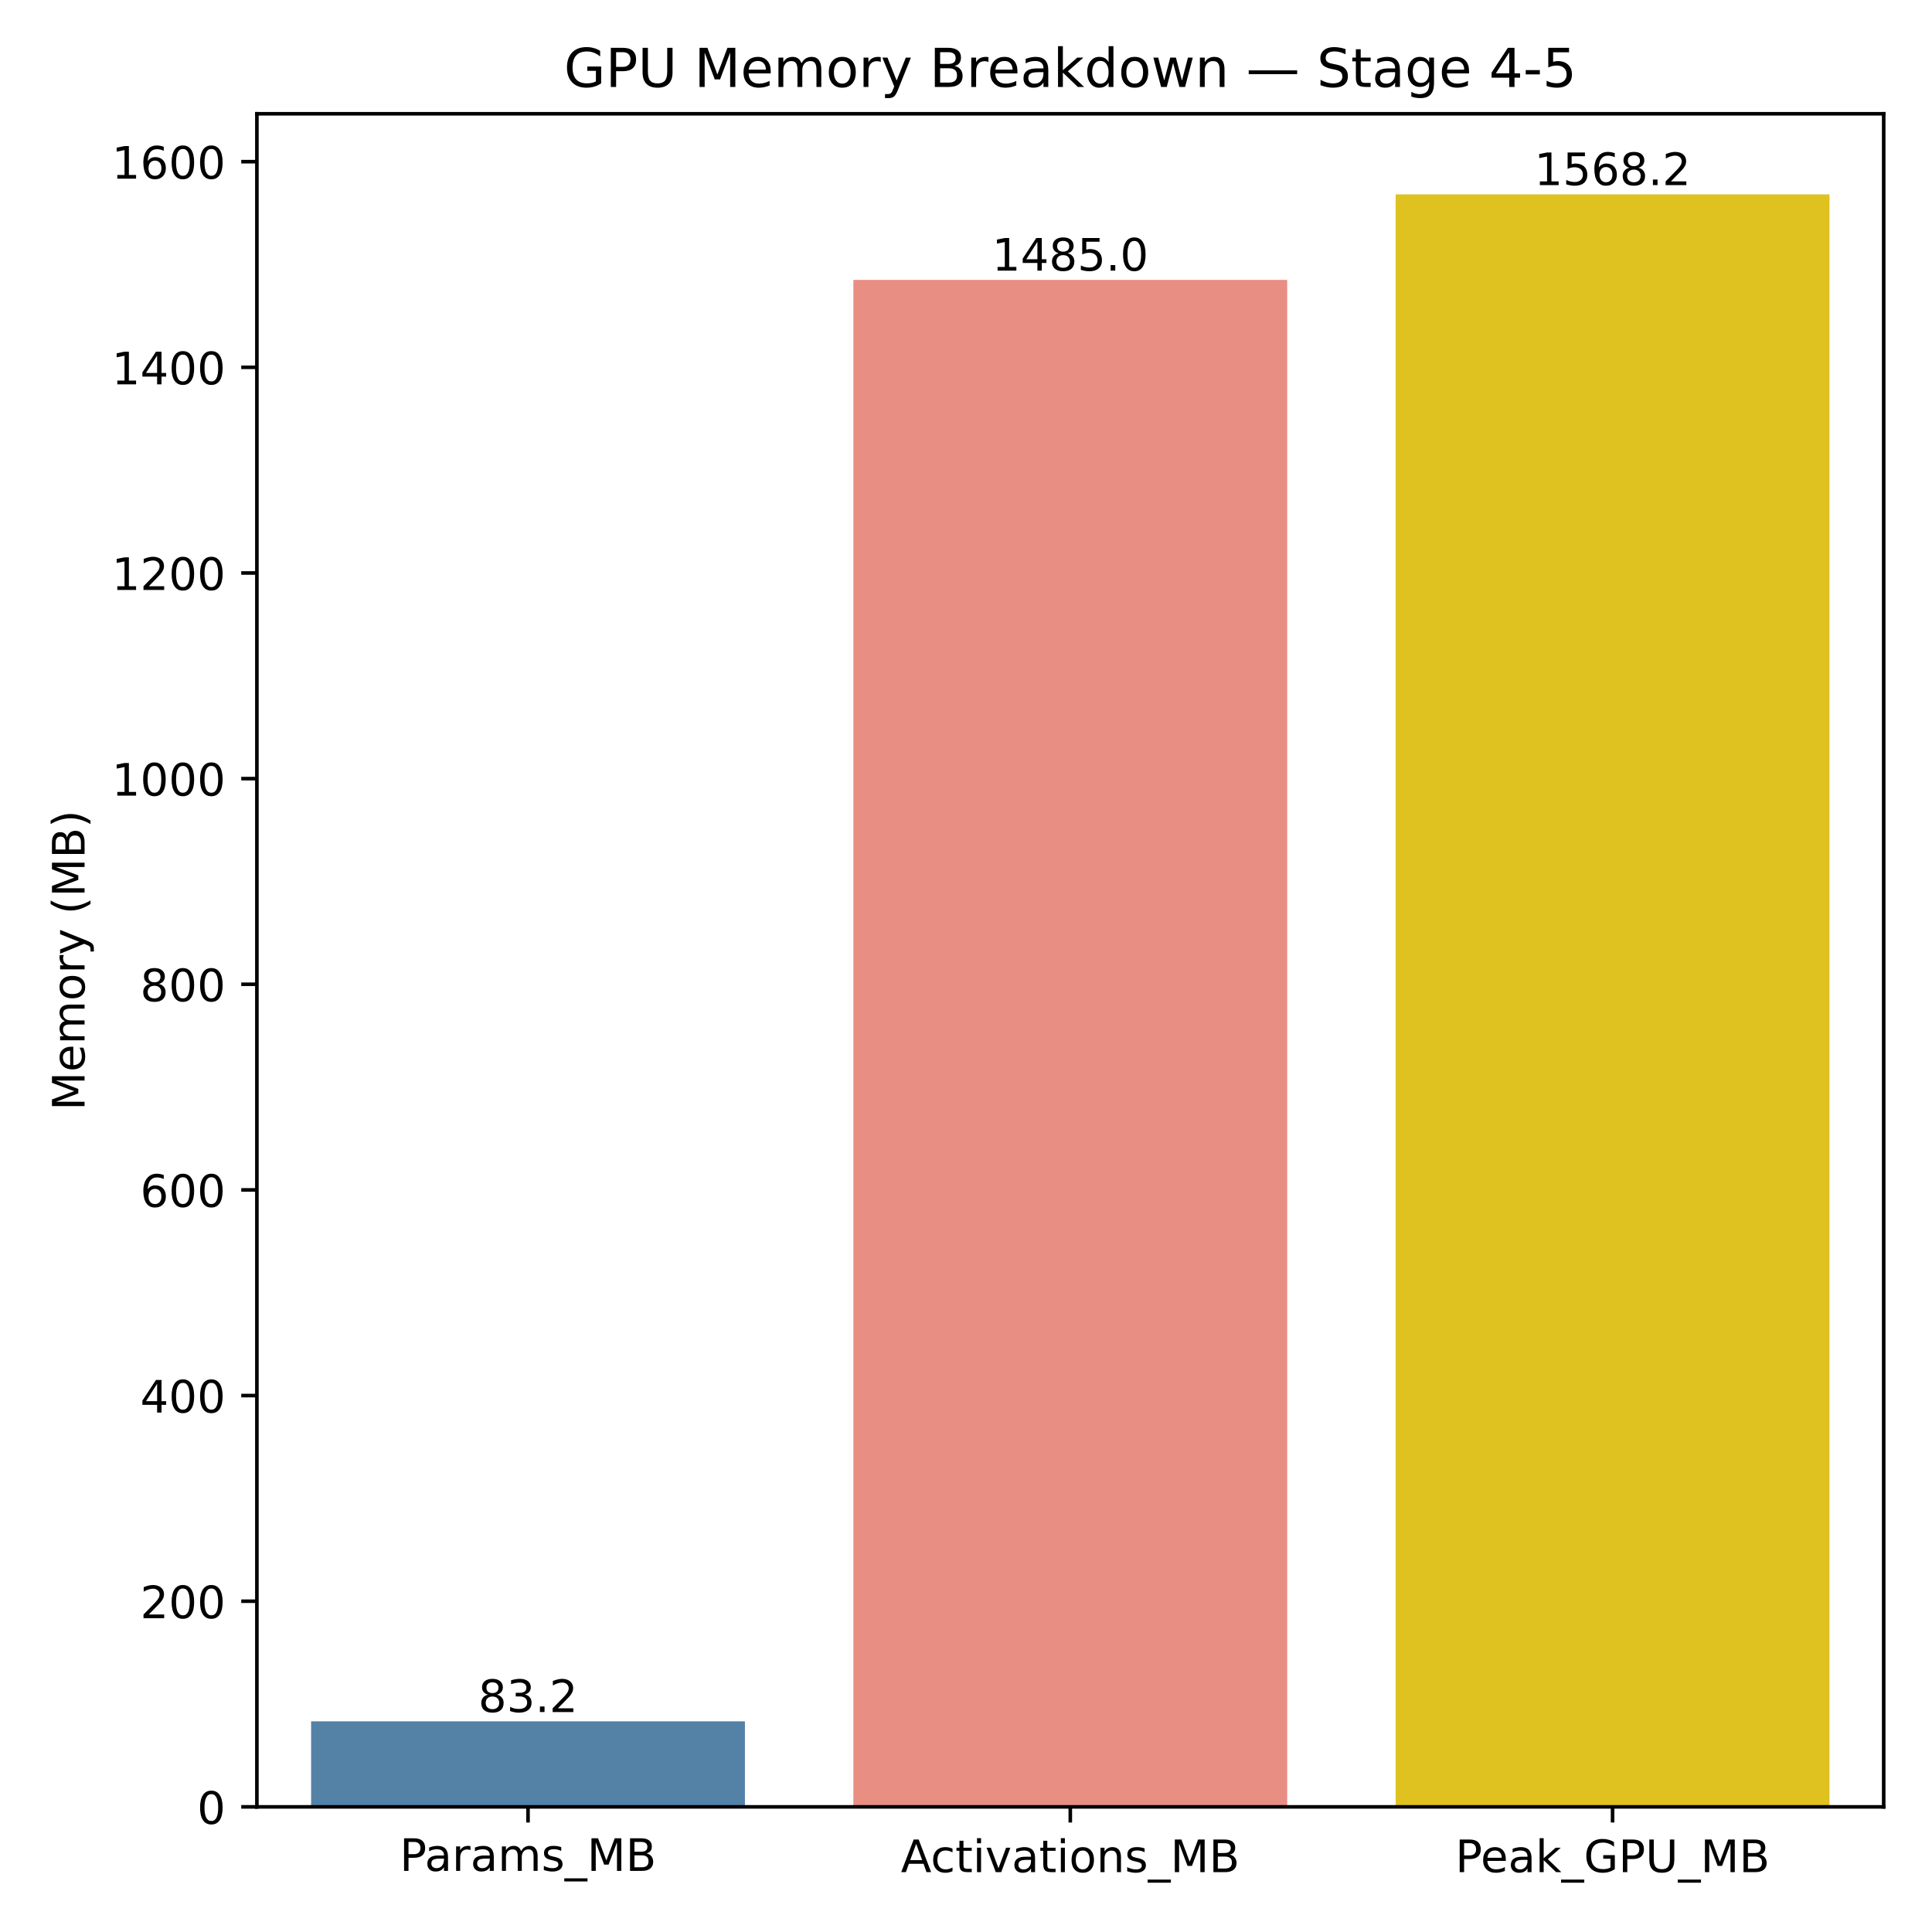
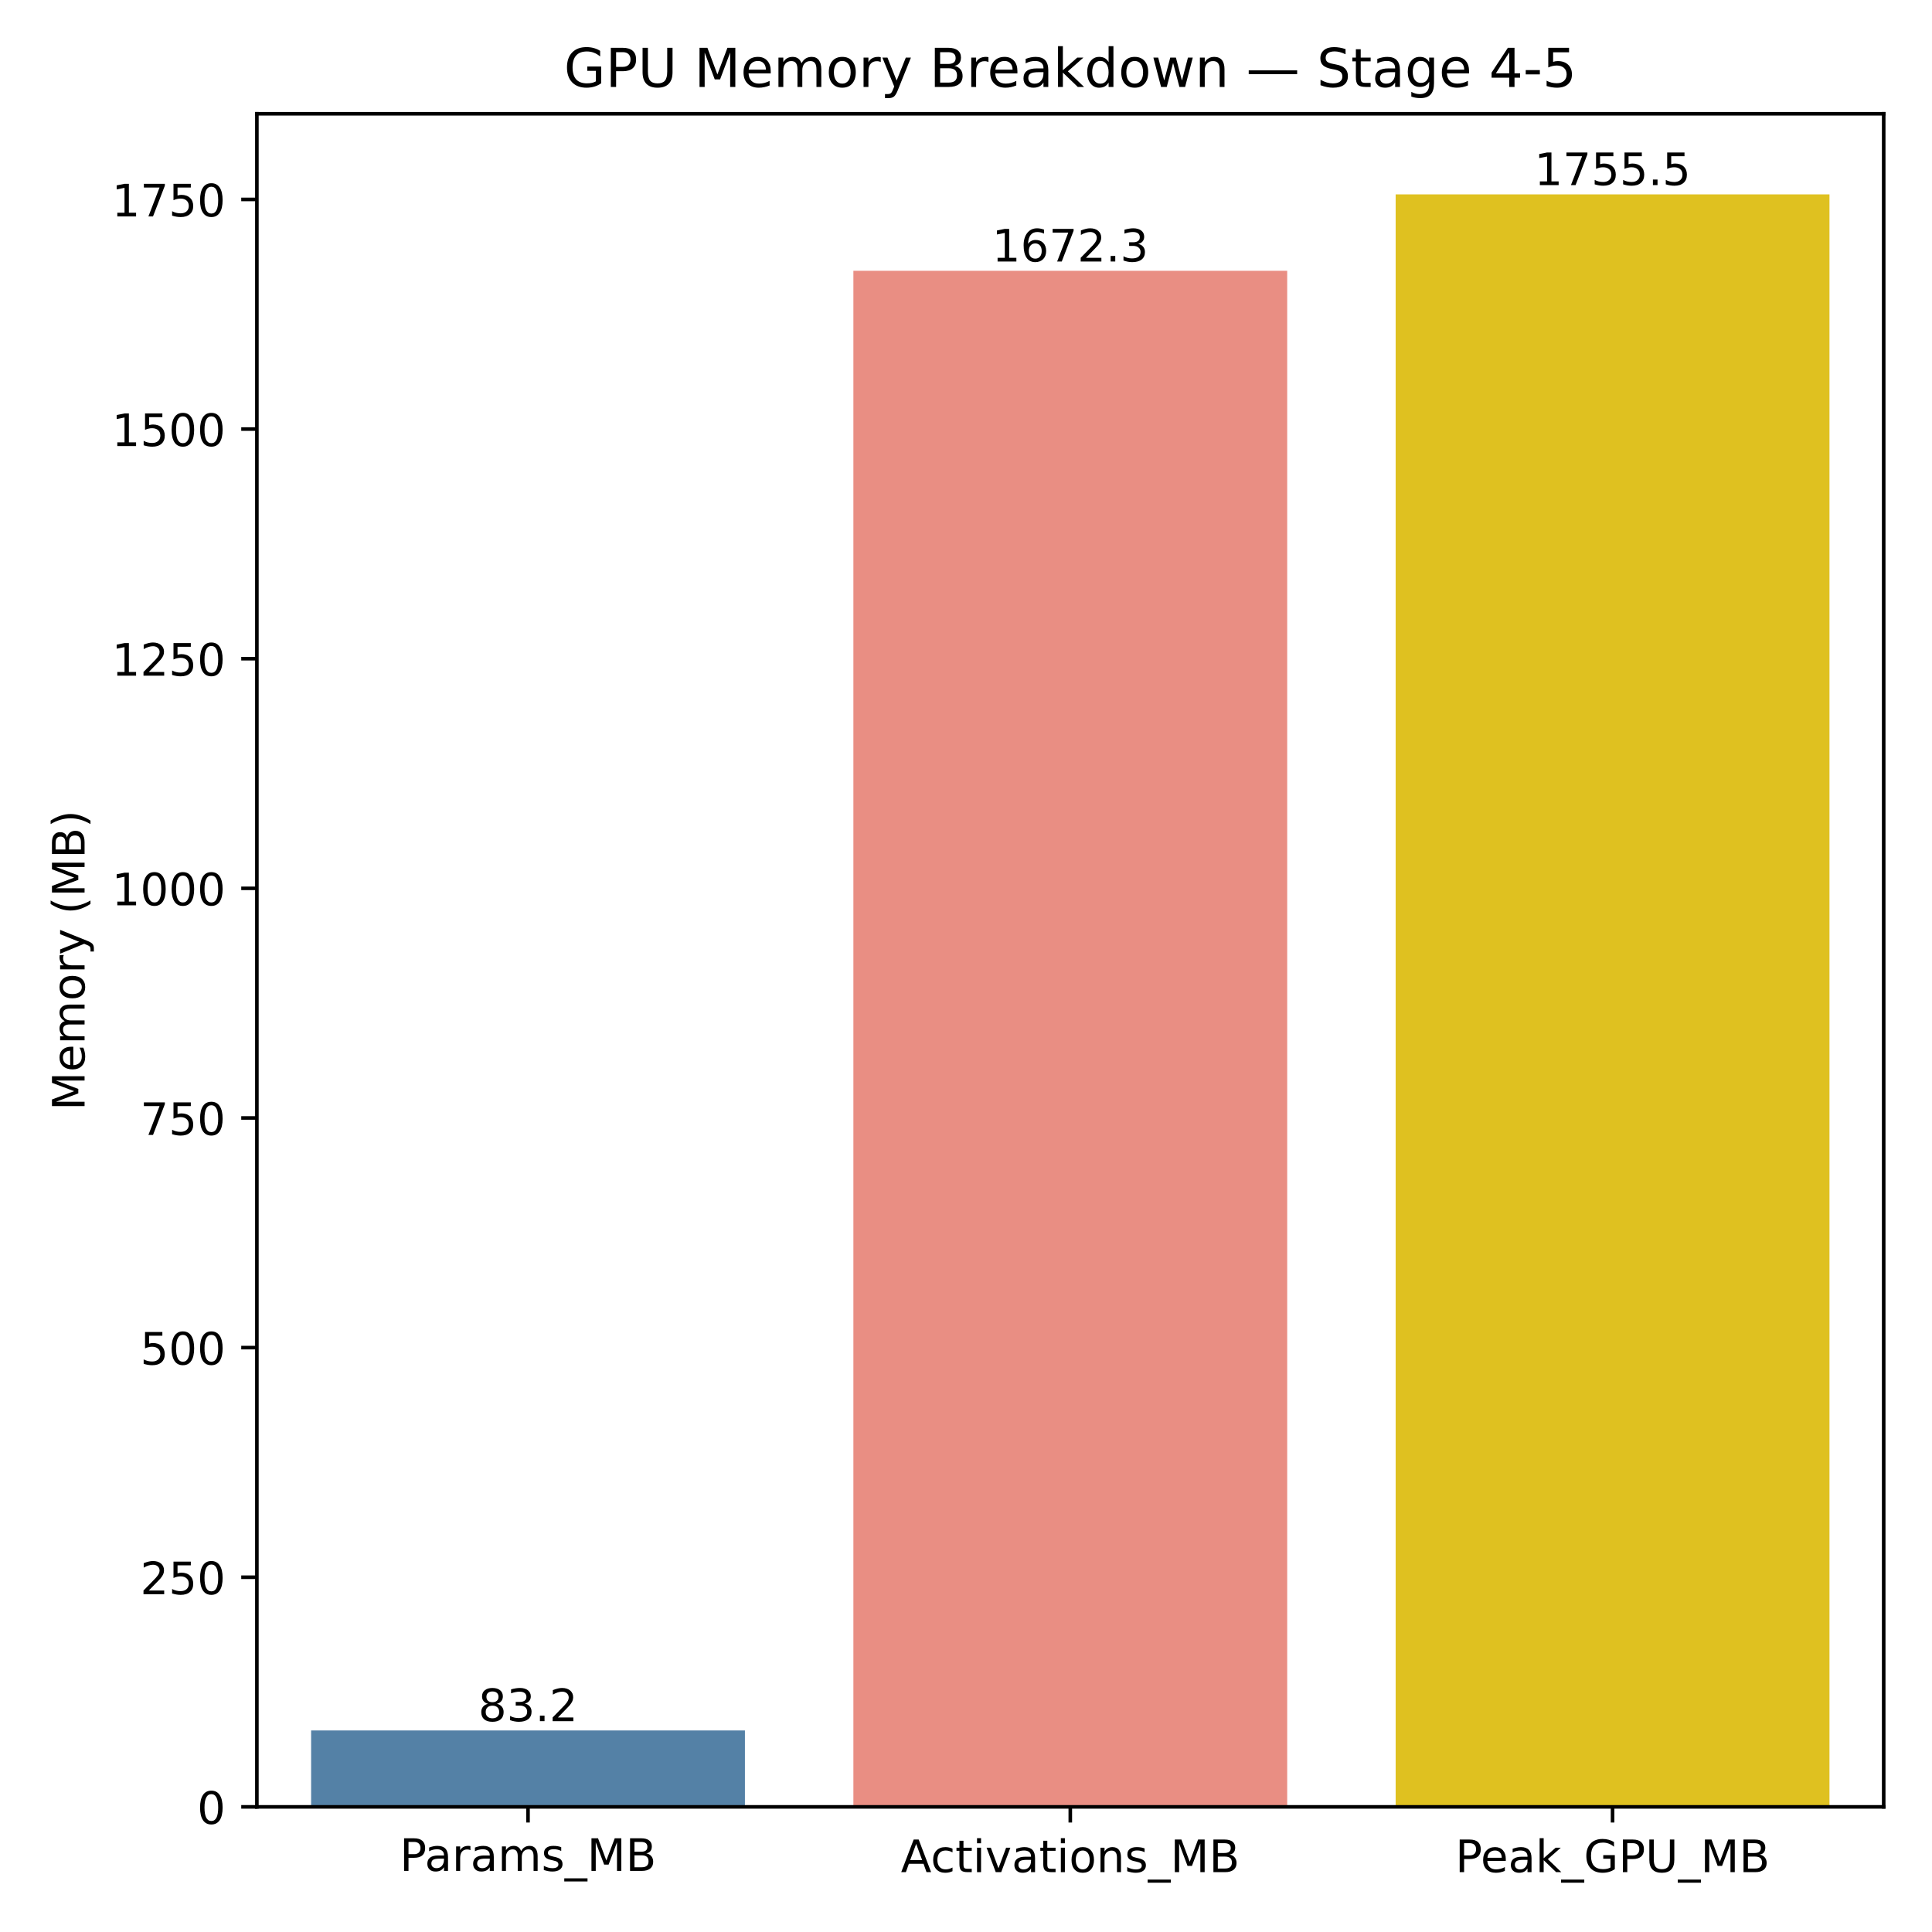
<svg xmlns="http://www.w3.org/2000/svg" xmlns:xlink="http://www.w3.org/1999/xlink" width="432pt" height="432pt" viewBox="0 0 432 432" version="1.1">
  <defs>
    <style type="text/css">*{stroke-linejoin: round; stroke-linecap: butt}</style>
  </defs>
  <g id="figure_1">
    <g id="patch_1">
      <path d="M 0 432  L 432 432  L 432 0  L 0 0  z " style="fill: #ffffff" />
    </g>
    <g id="axes_1">
      <g id="patch_2">
        <path d="M 57.44 404.019  L 421.2 404.019  L 421.2 25.44  L 57.44 25.44  z " style="fill: #ffffff" />
      </g>
      <g id="patch_3">
-         <path d="M 69.565 404.019  L 166.568 404.019  L 166.568 384.895  L 69.565 384.895  z " clip-path="url(#p6acc38f89f)" style="fill: #5481a6" />
+         <path d="M 69.565 404.019  L 166.568 404.019  L 166.568 386.936  L 69.565 386.936  z " clip-path="url(#p2174172045)" style="fill: #5481a6" />
      </g>
      <g id="patch_4">
-         <path d="M 190.819 404.019  L 287.821 404.019  L 287.821 62.591  L 190.819 62.591  z " clip-path="url(#p6acc38f89f)" style="fill: #e98e83" />
+         <path d="M 190.819 404.019  L 287.821 404.019  L 287.821 60.551  L 190.819 60.551  z " clip-path="url(#p2174172045)" style="fill: #e98e83" />
      </g>
      <g id="patch_5">
-         <path d="M 312.072 404.019  L 409.075 404.019  L 409.075 43.468  L 312.072 43.468  z " clip-path="url(#p6acc38f89f)" style="fill: #dfc120" />
+         <path d="M 312.072 404.019  L 409.075 404.019  L 409.075 43.468  L 312.072 43.468  z " clip-path="url(#p2174172045)" style="fill: #dfc120" />
      </g>
      <g id="matplotlib.axis_1">
        <g id="xtick_1">
          <g id="line2d_1">
            <defs>
-               <path id="m25e708bdc6" d="M 0 0  L 0 3.5  " style="stroke: #000000; stroke-width: 0.8" />
+               <path id="mde31834041" d="M 0 0  L 0 3.5  " style="stroke: #000000; stroke-width: 0.8" />
            </defs>
            <g>
-               <use xlink:href="#m25e708bdc6" x="118.067" y="404.019" style="stroke: #000000; stroke-width: 0.8" />
+               <use xlink:href="#mde31834041" x="118.067" y="404.019" style="stroke: #000000; stroke-width: 0.8" />
            </g>
          </g>
          <g id="text_1">
            <g transform="translate(89.3737 418.3391) scale(0.1 -0.1)">
              <defs>
                <path id="DejaVuSans-50" d="M 1259 4147  L 1259 2394  L 2053 2394  Q 2494 2394 2734 2622  Q 2975 2850 2975 3272  Q 2975 3691 2734 3919  Q 2494 4147 2053 4147  L 1259 4147  z M 628 4666  L 2053 4666  Q 2838 4666 3239 4311  Q 3641 3956 3641 3272  Q 3641 2581 3239 2228  Q 2838 1875 2053 1875  L 1259 1875  L 1259 0  L 628 0  L 628 4666  z " transform="scale(0.015625)" />
                <path id="DejaVuSans-61" d="M 2194 1759  Q 1497 1759 1228 1600  Q 959 1441 959 1056  Q 959 750 1161 570  Q 1363 391 1709 391  Q 2188 391 2477 730  Q 2766 1069 2766 1631  L 2766 1759  L 2194 1759  z M 3341 1997  L 3341 0  L 2766 0  L 2766 531  Q 2569 213 2275 61  Q 1981 -91 1556 -91  Q 1019 -91 701 211  Q 384 513 384 1019  Q 384 1609 779 1909  Q 1175 2209 1959 2209  L 2766 2209  L 2766 2266  Q 2766 2663 2505 2880  Q 2244 3097 1772 3097  Q 1472 3097 1187 3025  Q 903 2953 641 2809  L 641 3341  Q 956 3463 1253 3523  Q 1550 3584 1831 3584  Q 2591 3584 2966 3190  Q 3341 2797 3341 1997  z " transform="scale(0.015625)" />
                <path id="DejaVuSans-72" d="M 2631 2963  Q 2534 3019 2420 3045  Q 2306 3072 2169 3072  Q 1681 3072 1420 2755  Q 1159 2438 1159 1844  L 1159 0  L 581 0  L 581 3500  L 1159 3500  L 1159 2956  Q 1341 3275 1631 3429  Q 1922 3584 2338 3584  Q 2397 3584 2469 3576  Q 2541 3569 2628 3553  L 2631 2963  z " transform="scale(0.015625)" />
                <path id="DejaVuSans-6d" d="M 3328 2828  Q 3544 3216 3844 3400  Q 4144 3584 4550 3584  Q 5097 3584 5394 3201  Q 5691 2819 5691 2113  L 5691 0  L 5113 0  L 5113 2094  Q 5113 2597 4934 2840  Q 4756 3084 4391 3084  Q 3944 3084 3684 2787  Q 3425 2491 3425 1978  L 3425 0  L 2847 0  L 2847 2094  Q 2847 2600 2669 2842  Q 2491 3084 2119 3084  Q 1678 3084 1418 2786  Q 1159 2488 1159 1978  L 1159 0  L 581 0  L 581 3500  L 1159 3500  L 1159 2956  Q 1356 3278 1631 3431  Q 1906 3584 2284 3584  Q 2666 3584 2933 3390  Q 3200 3197 3328 2828  z " transform="scale(0.015625)" />
                <path id="DejaVuSans-73" d="M 2834 3397  L 2834 2853  Q 2591 2978 2328 3040  Q 2066 3103 1784 3103  Q 1356 3103 1142 2972  Q 928 2841 928 2578  Q 928 2378 1081 2264  Q 1234 2150 1697 2047  L 1894 2003  Q 2506 1872 2764 1633  Q 3022 1394 3022 966  Q 3022 478 2636 193  Q 2250 -91 1575 -91  Q 1294 -91 989 -36  Q 684 19 347 128  L 347 722  Q 666 556 975 473  Q 1284 391 1588 391  Q 1994 391 2212 530  Q 2431 669 2431 922  Q 2431 1156 2273 1281  Q 2116 1406 1581 1522  L 1381 1569  Q 847 1681 609 1914  Q 372 2147 372 2553  Q 372 3047 722 3315  Q 1072 3584 1716 3584  Q 2034 3584 2315 3537  Q 2597 3491 2834 3397  z " transform="scale(0.015625)" />
                <path id="DejaVuSans-5f" d="M 3263 -1063  L 3263 -1509  L -63 -1509  L -63 -1063  L 3263 -1063  z " transform="scale(0.015625)" />
                <path id="DejaVuSans-4d" d="M 628 4666  L 1569 4666  L 2759 1491  L 3956 4666  L 4897 4666  L 4897 0  L 4281 0  L 4281 4097  L 3078 897  L 2444 897  L 1241 4097  L 1241 0  L 628 0  L 628 4666  z " transform="scale(0.015625)" />
                <path id="DejaVuSans-42" d="M 1259 2228  L 1259 519  L 2272 519  Q 2781 519 3026 730  Q 3272 941 3272 1375  Q 3272 1813 3026 2020  Q 2781 2228 2272 2228  L 1259 2228  z M 1259 4147  L 1259 2741  L 2194 2741  Q 2656 2741 2882 2914  Q 3109 3088 3109 3444  Q 3109 3797 2882 3972  Q 2656 4147 2194 4147  L 1259 4147  z M 628 4666  L 2241 4666  Q 2963 4666 3353 4366  Q 3744 4066 3744 3513  Q 3744 3084 3544 2831  Q 3344 2578 2956 2516  Q 3422 2416 3680 2098  Q 3938 1781 3938 1306  Q 3938 681 3513 340  Q 3088 0 2303 0  L 628 0  L 628 4666  z " transform="scale(0.015625)" />
              </defs>
              <use xlink:href="#DejaVuSans-50" />
              <use xlink:href="#DejaVuSans-61" transform="translate(55.80273 0)" />
              <use xlink:href="#DejaVuSans-72" transform="translate(117.082 0)" />
              <use xlink:href="#DejaVuSans-61" transform="translate(158.1953 0)" />
              <use xlink:href="#DejaVuSans-6d" transform="translate(219.4746 0)" />
              <use xlink:href="#DejaVuSans-73" transform="translate(316.8867 0)" />
              <use xlink:href="#DejaVuSans-5f" transform="translate(368.9863 0)" />
              <use xlink:href="#DejaVuSans-4d" transform="translate(418.9863 0)" />
              <use xlink:href="#DejaVuSans-42" transform="translate(505.2656 0)" />
            </g>
          </g>
        </g>
        <g id="xtick_2">
          <g id="line2d_2">
            <g>
-               <use xlink:href="#m25e708bdc6" x="239.32" y="404.019" style="stroke: #000000; stroke-width: 0.8" />
+               <use xlink:href="#mde31834041" x="239.32" y="404.019" style="stroke: #000000; stroke-width: 0.8" />
            </g>
          </g>
          <g id="text_2">
            <g transform="translate(201.4387 418.6172) scale(0.1 -0.1)">
              <defs>
                <path id="DejaVuSans-41" d="M 2188 4044  L 1331 1722  L 3047 1722  L 2188 4044  z M 1831 4666  L 2547 4666  L 4325 0  L 3669 0  L 3244 1197  L 1141 1197  L 716 0  L 50 0  L 1831 4666  z " transform="scale(0.015625)" />
                <path id="DejaVuSans-63" d="M 3122 3366  L 3122 2828  Q 2878 2963 2633 3030  Q 2388 3097 2138 3097  Q 1578 3097 1268 2742  Q 959 2388 959 1747  Q 959 1106 1268 751  Q 1578 397 2138 397  Q 2388 397 2633 464  Q 2878 531 3122 666  L 3122 134  Q 2881 22 2623 -34  Q 2366 -91 2075 -91  Q 1284 -91 818 406  Q 353 903 353 1747  Q 353 2603 823 3093  Q 1294 3584 2113 3584  Q 2378 3584 2631 3529  Q 2884 3475 3122 3366  z " transform="scale(0.015625)" />
                <path id="DejaVuSans-74" d="M 1172 4494  L 1172 3500  L 2356 3500  L 2356 3053  L 1172 3053  L 1172 1153  Q 1172 725 1289 603  Q 1406 481 1766 481  L 2356 481  L 2356 0  L 1766 0  Q 1100 0 847 248  Q 594 497 594 1153  L 594 3053  L 172 3053  L 172 3500  L 594 3500  L 594 4494  L 1172 4494  z " transform="scale(0.015625)" />
                <path id="DejaVuSans-69" d="M 603 3500  L 1178 3500  L 1178 0  L 603 0  L 603 3500  z M 603 4863  L 1178 4863  L 1178 4134  L 603 4134  L 603 4863  z " transform="scale(0.015625)" />
                <path id="DejaVuSans-76" d="M 191 3500  L 800 3500  L 1894 563  L 2988 3500  L 3597 3500  L 2284 0  L 1503 0  L 191 3500  z " transform="scale(0.015625)" />
                <path id="DejaVuSans-6f" d="M 1959 3097  Q 1497 3097 1228 2736  Q 959 2375 959 1747  Q 959 1119 1226 758  Q 1494 397 1959 397  Q 2419 397 2687 759  Q 2956 1122 2956 1747  Q 2956 2369 2687 2733  Q 2419 3097 1959 3097  z M 1959 3584  Q 2709 3584 3137 3096  Q 3566 2609 3566 1747  Q 3566 888 3137 398  Q 2709 -91 1959 -91  Q 1206 -91 779 398  Q 353 888 353 1747  Q 353 2609 779 3096  Q 1206 3584 1959 3584  z " transform="scale(0.015625)" />
                <path id="DejaVuSans-6e" d="M 3513 2113  L 3513 0  L 2938 0  L 2938 2094  Q 2938 2591 2744 2837  Q 2550 3084 2163 3084  Q 1697 3084 1428 2787  Q 1159 2491 1159 1978  L 1159 0  L 581 0  L 581 3500  L 1159 3500  L 1159 2956  Q 1366 3272 1645 3428  Q 1925 3584 2291 3584  Q 2894 3584 3203 3211  Q 3513 2838 3513 2113  z " transform="scale(0.015625)" />
              </defs>
              <use xlink:href="#DejaVuSans-41" />
              <use xlink:href="#DejaVuSans-63" transform="translate(66.6582 0)" />
              <use xlink:href="#DejaVuSans-74" transform="translate(121.6387 0)" />
              <use xlink:href="#DejaVuSans-69" transform="translate(160.8477 0)" />
              <use xlink:href="#DejaVuSans-76" transform="translate(188.6309 0)" />
              <use xlink:href="#DejaVuSans-61" transform="translate(247.8105 0)" />
              <use xlink:href="#DejaVuSans-74" transform="translate(309.0898 0)" />
              <use xlink:href="#DejaVuSans-69" transform="translate(348.2988 0)" />
              <use xlink:href="#DejaVuSans-6f" transform="translate(376.082 0)" />
              <use xlink:href="#DejaVuSans-6e" transform="translate(437.2637 0)" />
              <use xlink:href="#DejaVuSans-73" transform="translate(500.6426 0)" />
              <use xlink:href="#DejaVuSans-5f" transform="translate(552.7422 0)" />
              <use xlink:href="#DejaVuSans-4d" transform="translate(602.7422 0)" />
              <use xlink:href="#DejaVuSans-42" transform="translate(689.0215 0)" />
            </g>
          </g>
        </g>
        <g id="xtick_3">
          <g id="line2d_3">
            <g>
-               <use xlink:href="#m25e708bdc6" x="360.573" y="404.019" style="stroke: #000000; stroke-width: 0.8" />
+               <use xlink:href="#mde31834041" x="360.573" y="404.019" style="stroke: #000000; stroke-width: 0.8" />
            </g>
          </g>
          <g id="text_3">
            <g transform="translate(325.4108 418.6172) scale(0.1 -0.1)">
              <defs>
                <path id="DejaVuSans-65" d="M 3597 1894  L 3597 1613  L 953 1613  Q 991 1019 1311 708  Q 1631 397 2203 397  Q 2534 397 2845 478  Q 3156 559 3463 722  L 3463 178  Q 3153 47 2828 -22  Q 2503 -91 2169 -91  Q 1331 -91 842 396  Q 353 884 353 1716  Q 353 2575 817 3079  Q 1281 3584 2069 3584  Q 2775 3584 3186 3129  Q 3597 2675 3597 1894  z M 3022 2063  Q 3016 2534 2758 2815  Q 2500 3097 2075 3097  Q 1594 3097 1305 2825  Q 1016 2553 972 2059  L 3022 2063  z " transform="scale(0.015625)" />
                <path id="DejaVuSans-6b" d="M 581 4863  L 1159 4863  L 1159 1991  L 2875 3500  L 3609 3500  L 1753 1863  L 3688 0  L 2938 0  L 1159 1709  L 1159 0  L 581 0  L 581 4863  z " transform="scale(0.015625)" />
                <path id="DejaVuSans-47" d="M 3809 666  L 3809 1919  L 2778 1919  L 2778 2438  L 4434 2438  L 4434 434  Q 4069 175 3628 42  Q 3188 -91 2688 -91  Q 1594 -91 976 548  Q 359 1188 359 2328  Q 359 3472 976 4111  Q 1594 4750 2688 4750  Q 3144 4750 3555 4637  Q 3966 4525 4313 4306  L 4313 3634  Q 3963 3931 3569 4081  Q 3175 4231 2741 4231  Q 1884 4231 1454 3753  Q 1025 3275 1025 2328  Q 1025 1384 1454 906  Q 1884 428 2741 428  Q 3075 428 3337 486  Q 3600 544 3809 666  z " transform="scale(0.015625)" />
                <path id="DejaVuSans-55" d="M 556 4666  L 1191 4666  L 1191 1831  Q 1191 1081 1462 751  Q 1734 422 2344 422  Q 2950 422 3222 751  Q 3494 1081 3494 1831  L 3494 4666  L 4128 4666  L 4128 1753  Q 4128 841 3676 375  Q 3225 -91 2344 -91  Q 1459 -91 1007 375  Q 556 841 556 1753  L 556 4666  z " transform="scale(0.015625)" />
              </defs>
              <use xlink:href="#DejaVuSans-50" />
              <use xlink:href="#DejaVuSans-65" transform="translate(56.67773 0)" />
              <use xlink:href="#DejaVuSans-61" transform="translate(118.2012 0)" />
              <use xlink:href="#DejaVuSans-6b" transform="translate(179.4805 0)" />
              <use xlink:href="#DejaVuSans-5f" transform="translate(237.3906 0)" />
              <use xlink:href="#DejaVuSans-47" transform="translate(287.3906 0)" />
              <use xlink:href="#DejaVuSans-50" transform="translate(364.8809 0)" />
              <use xlink:href="#DejaVuSans-55" transform="translate(425.1836 0)" />
              <use xlink:href="#DejaVuSans-5f" transform="translate(498.377 0)" />
              <use xlink:href="#DejaVuSans-4d" transform="translate(548.377 0)" />
              <use xlink:href="#DejaVuSans-42" transform="translate(634.6562 0)" />
            </g>
          </g>
        </g>
      </g>
      <g id="matplotlib.axis_2">
        <g id="ytick_1">
          <g id="line2d_4">
            <defs>
-               <path id="md9249c181b" d="M 0 0  L -3.5 0  " style="stroke: #000000; stroke-width: 0.8" />
+               <path id="m37aff9db13" d="M 0 0  L -3.5 0  " style="stroke: #000000; stroke-width: 0.8" />
            </defs>
            <g>
-               <use xlink:href="#md9249c181b" x="57.44" y="404.019" style="stroke: #000000; stroke-width: 0.8" />
+               <use xlink:href="#m37aff9db13" x="57.44" y="404.019" style="stroke: #000000; stroke-width: 0.8" />
            </g>
          </g>
          <g id="text_4">
            <g transform="translate(44.0775 407.818) scale(0.1 -0.1)">
              <defs>
                <path id="DejaVuSans-30" d="M 2034 4250  Q 1547 4250 1301 3770  Q 1056 3291 1056 2328  Q 1056 1369 1301 889  Q 1547 409 2034 409  Q 2525 409 2770 889  Q 3016 1369 3016 2328  Q 3016 3291 2770 3770  Q 2525 4250 2034 4250  z M 2034 4750  Q 2819 4750 3233 4129  Q 3647 3509 3647 2328  Q 3647 1150 3233 529  Q 2819 -91 2034 -91  Q 1250 -91 836 529  Q 422 1150 422 2328  Q 422 3509 836 4129  Q 1250 4750 2034 4750  z " transform="scale(0.015625)" />
              </defs>
              <use xlink:href="#DejaVuSans-30" />
            </g>
          </g>
        </g>
        <g id="ytick_2">
          <g id="line2d_5">
            <g>
-               <use xlink:href="#md9249c181b" x="57.44" y="358.035" style="stroke: #000000; stroke-width: 0.8" />
+               <use xlink:href="#m37aff9db13" x="57.44" y="352.672" style="stroke: #000000; stroke-width: 0.8" />
            </g>
          </g>
          <g id="text_5">
-             <g transform="translate(31.3525 361.8344) scale(0.1 -0.1)">
+             <g transform="translate(31.3525 356.4714) scale(0.1 -0.1)">
              <defs>
                <path id="DejaVuSans-32" d="M 1228 531  L 3431 531  L 3431 0  L 469 0  L 469 531  Q 828 903 1448 1529  Q 2069 2156 2228 2338  Q 2531 2678 2651 2914  Q 2772 3150 2772 3378  Q 2772 3750 2511 3984  Q 2250 4219 1831 4219  Q 1534 4219 1204 4116  Q 875 4013 500 3803  L 500 4441  Q 881 4594 1212 4672  Q 1544 4750 1819 4750  Q 2544 4750 2975 4387  Q 3406 4025 3406 3419  Q 3406 3131 3298 2873  Q 3191 2616 2906 2266  Q 2828 2175 2409 1742  Q 1991 1309 1228 531  z " transform="scale(0.015625)" />
+                 <path id="DejaVuSans-35" d="M 691 4666  L 3169 4666  L 3169 4134  L 1269 4134  L 1269 2991  Q 1406 3038 1543 3061  Q 1681 3084 1819 3084  Q 2600 3084 3056 2656  Q 3513 2228 3513 1497  Q 3513 744 3044 326  Q 2575 -91 1722 -91  Q 1428 -91 1123 -41  Q 819 9 494 109  L 494 744  Q 775 591 1075 516  Q 1375 441 1709 441  Q 2250 441 2565 725  Q 2881 1009 2881 1497  Q 2881 1984 2565 2268  Q 2250 2553 1709 2553  Q 1456 2553 1204 2497  Q 953 2441 691 2322  L 691 4666  z " transform="scale(0.015625)" />
              </defs>
              <use xlink:href="#DejaVuSans-32" />
-               <use xlink:href="#DejaVuSans-30" transform="translate(63.62305 0)" />
+               <use xlink:href="#DejaVuSans-35" transform="translate(63.62305 0)" />
              <use xlink:href="#DejaVuSans-30" transform="translate(127.2461 0)" />
            </g>
          </g>
        </g>
        <g id="ytick_3">
          <g id="line2d_6">
            <g>
-               <use xlink:href="#md9249c181b" x="57.44" y="312.052" style="stroke: #000000; stroke-width: 0.8" />
+               <use xlink:href="#m37aff9db13" x="57.44" y="301.326" style="stroke: #000000; stroke-width: 0.8" />
            </g>
          </g>
          <g id="text_6">
-             <g transform="translate(31.3525 315.8509) scale(0.1 -0.1)">
-               <defs>
-                 <path id="DejaVuSans-34" d="M 2419 4116  L 825 1625  L 2419 1625  L 2419 4116  z M 2253 4666  L 3047 4666  L 3047 1625  L 3713 1625  L 3713 1100  L 3047 1100  L 3047 0  L 2419 0  L 2419 1100  L 313 1100  L 313 1709  L 2253 4666  z " transform="scale(0.015625)" />
-               </defs>
-               <use xlink:href="#DejaVuSans-34" />
+             <g transform="translate(31.3525 305.1248) scale(0.1 -0.1)">
+               <use xlink:href="#DejaVuSans-35" />
              <use xlink:href="#DejaVuSans-30" transform="translate(63.62305 0)" />
              <use xlink:href="#DejaVuSans-30" transform="translate(127.2461 0)" />
            </g>
          </g>
        </g>
        <g id="ytick_4">
          <g id="line2d_7">
            <g>
-               <use xlink:href="#md9249c181b" x="57.44" y="266.068" style="stroke: #000000; stroke-width: 0.8" />
+               <use xlink:href="#m37aff9db13" x="57.44" y="249.979" style="stroke: #000000; stroke-width: 0.8" />
            </g>
          </g>
          <g id="text_7">
-             <g transform="translate(31.3525 269.8674) scale(0.1 -0.1)">
-               <defs>
-                 <path id="DejaVuSans-36" d="M 2113 2584  Q 1688 2584 1439 2293  Q 1191 2003 1191 1497  Q 1191 994 1439 701  Q 1688 409 2113 409  Q 2538 409 2786 701  Q 3034 994 3034 1497  Q 3034 2003 2786 2293  Q 2538 2584 2113 2584  z M 3366 4563  L 3366 3988  Q 3128 4100 2886 4159  Q 2644 4219 2406 4219  Q 1781 4219 1451 3797  Q 1122 3375 1075 2522  Q 1259 2794 1537 2939  Q 1816 3084 2150 3084  Q 2853 3084 3261 2657  Q 3669 2231 3669 1497  Q 3669 778 3244 343  Q 2819 -91 2113 -91  Q 1303 -91 875 529  Q 447 1150 447 2328  Q 447 3434 972 4092  Q 1497 4750 2381 4750  Q 2619 4750 2861 4703  Q 3103 4656 3366 4563  z " transform="scale(0.015625)" />
-               </defs>
-               <use xlink:href="#DejaVuSans-36" />
-               <use xlink:href="#DejaVuSans-30" transform="translate(63.62305 0)" />
+             <g transform="translate(31.3525 253.7782) scale(0.1 -0.1)">
+               <defs>
+                 <path id="DejaVuSans-37" d="M 525 4666  L 3525 4666  L 3525 4397  L 1831 0  L 1172 0  L 2766 4134  L 525 4134  L 525 4666  z " transform="scale(0.015625)" />
+               </defs>
+               <use xlink:href="#DejaVuSans-37" />
+               <use xlink:href="#DejaVuSans-35" transform="translate(63.62305 0)" />
              <use xlink:href="#DejaVuSans-30" transform="translate(127.2461 0)" />
            </g>
          </g>
        </g>
        <g id="ytick_5">
          <g id="line2d_8">
            <g>
-               <use xlink:href="#md9249c181b" x="57.44" y="220.085" style="stroke: #000000; stroke-width: 0.8" />
+               <use xlink:href="#m37aff9db13" x="57.44" y="198.632" style="stroke: #000000; stroke-width: 0.8" />
            </g>
          </g>
          <g id="text_8">
-             <g transform="translate(31.3525 223.8839) scale(0.1 -0.1)">
-               <defs>
-                 <path id="DejaVuSans-38" d="M 2034 2216  Q 1584 2216 1326 1975  Q 1069 1734 1069 1313  Q 1069 891 1326 650  Q 1584 409 2034 409  Q 2484 409 2743 651  Q 3003 894 3003 1313  Q 3003 1734 2745 1975  Q 2488 2216 2034 2216  z M 1403 2484  Q 997 2584 770 2862  Q 544 3141 544 3541  Q 544 4100 942 4425  Q 1341 4750 2034 4750  Q 2731 4750 3128 4425  Q 3525 4100 3525 3541  Q 3525 3141 3298 2862  Q 3072 2584 2669 2484  Q 3125 2378 3379 2068  Q 3634 1759 3634 1313  Q 3634 634 3220 271  Q 2806 -91 2034 -91  Q 1263 -91 848 271  Q 434 634 434 1313  Q 434 1759 690 2068  Q 947 2378 1403 2484  z M 1172 3481  Q 1172 3119 1398 2916  Q 1625 2713 2034 2713  Q 2441 2713 2670 2916  Q 2900 3119 2900 3481  Q 2900 3844 2670 4047  Q 2441 4250 2034 4250  Q 1625 4250 1398 4047  Q 1172 3844 1172 3481  z " transform="scale(0.015625)" />
-               </defs>
-               <use xlink:href="#DejaVuSans-38" />
+             <g transform="translate(24.99 202.4316) scale(0.1 -0.1)">
+               <defs>
+                 <path id="DejaVuSans-31" d="M 794 531  L 1825 531  L 1825 4091  L 703 3866  L 703 4441  L 1819 4666  L 2450 4666  L 2450 531  L 3481 531  L 3481 0  L 794 0  L 794 531  z " transform="scale(0.015625)" />
+               </defs>
+               <use xlink:href="#DejaVuSans-31" />
              <use xlink:href="#DejaVuSans-30" transform="translate(63.62305 0)" />
              <use xlink:href="#DejaVuSans-30" transform="translate(127.2461 0)" />
+               <use xlink:href="#DejaVuSans-30" transform="translate(190.8691 0)" />
            </g>
          </g>
        </g>
        <g id="ytick_6">
          <g id="line2d_9">
            <g>
-               <use xlink:href="#md9249c181b" x="57.44" y="174.101" style="stroke: #000000; stroke-width: 0.8" />
+               <use xlink:href="#m37aff9db13" x="57.44" y="147.286" style="stroke: #000000; stroke-width: 0.8" />
            </g>
          </g>
          <g id="text_9">
-             <g transform="translate(24.99 177.9004) scale(0.1 -0.1)">
-               <defs>
-                 <path id="DejaVuSans-31" d="M 794 531  L 1825 531  L 1825 4091  L 703 3866  L 703 4441  L 1819 4666  L 2450 4666  L 2450 531  L 3481 531  L 3481 0  L 794 0  L 794 531  z " transform="scale(0.015625)" />
-               </defs>
+             <g transform="translate(24.99 151.085) scale(0.1 -0.1)">
              <use xlink:href="#DejaVuSans-31" />
-               <use xlink:href="#DejaVuSans-30" transform="translate(63.62305 0)" />
-               <use xlink:href="#DejaVuSans-30" transform="translate(127.2461 0)" />
+               <use xlink:href="#DejaVuSans-32" transform="translate(63.62305 0)" />
+               <use xlink:href="#DejaVuSans-35" transform="translate(127.2461 0)" />
              <use xlink:href="#DejaVuSans-30" transform="translate(190.8691 0)" />
            </g>
          </g>
        </g>
        <g id="ytick_7">
          <g id="line2d_10">
            <g>
-               <use xlink:href="#md9249c181b" x="57.44" y="128.118" style="stroke: #000000; stroke-width: 0.8" />
+               <use xlink:href="#m37aff9db13" x="57.44" y="95.939" style="stroke: #000000; stroke-width: 0.8" />
            </g>
          </g>
          <g id="text_10">
-             <g transform="translate(24.99 131.9168) scale(0.1 -0.1)">
+             <g transform="translate(24.99 99.73838) scale(0.1 -0.1)">
              <use xlink:href="#DejaVuSans-31" />
-               <use xlink:href="#DejaVuSans-32" transform="translate(63.62305 0)" />
+               <use xlink:href="#DejaVuSans-35" transform="translate(63.62305 0)" />
              <use xlink:href="#DejaVuSans-30" transform="translate(127.2461 0)" />
              <use xlink:href="#DejaVuSans-30" transform="translate(190.8691 0)" />
            </g>
          </g>
        </g>
        <g id="ytick_8">
          <g id="line2d_11">
            <g>
-               <use xlink:href="#md9249c181b" x="57.44" y="82.134" style="stroke: #000000; stroke-width: 0.8" />
+               <use xlink:href="#m37aff9db13" x="57.44" y="44.593" style="stroke: #000000; stroke-width: 0.8" />
            </g>
          </g>
          <g id="text_11">
-             <g transform="translate(24.99 85.93331) scale(0.1 -0.1)">
+             <g transform="translate(24.99 48.39178) scale(0.1 -0.1)">
              <use xlink:href="#DejaVuSans-31" />
-               <use xlink:href="#DejaVuSans-34" transform="translate(63.62305 0)" />
-               <use xlink:href="#DejaVuSans-30" transform="translate(127.2461 0)" />
+               <use xlink:href="#DejaVuSans-37" transform="translate(63.62305 0)" />
+               <use xlink:href="#DejaVuSans-35" transform="translate(127.2461 0)" />
              <use xlink:href="#DejaVuSans-30" transform="translate(190.8691 0)" />
            </g>
          </g>
        </g>
-         <g id="ytick_9">
-           <g id="line2d_12">
-             <g>
-               <use xlink:href="#md9249c181b" x="57.44" y="36.151" style="stroke: #000000; stroke-width: 0.8" />
-             </g>
-           </g>
-           <g id="text_12">
-             <g transform="translate(24.99 39.94979) scale(0.1 -0.1)">
-               <use xlink:href="#DejaVuSans-31" />
-               <use xlink:href="#DejaVuSans-36" transform="translate(63.62305 0)" />
-               <use xlink:href="#DejaVuSans-30" transform="translate(127.2461 0)" />
-               <use xlink:href="#DejaVuSans-30" transform="translate(190.8691 0)" />
-             </g>
-           </g>
-         </g>
-         <g id="text_13">
+         <g id="text_12">
          <g transform="translate(18.91031 248.2997) rotate(-90) scale(0.1 -0.1)">
            <defs>
              <path id="DejaVuSans-79" d="M 2059 -325  Q 1816 -950 1584 -1140  Q 1353 -1331 966 -1331  L 506 -1331  L 506 -850  L 844 -850  Q 1081 -850 1212 -737  Q 1344 -625 1503 -206  L 1606 56  L 191 3500  L 800 3500  L 1894 763  L 2988 3500  L 3597 3500  L 2059 -325  z " transform="scale(0.015625)" />
              <path id="DejaVuSans-20" transform="scale(0.015625)" />
              <path id="DejaVuSans-28" d="M 1984 4856  Q 1566 4138 1362 3434  Q 1159 2731 1159 2009  Q 1159 1288 1364 580  Q 1569 -128 1984 -844  L 1484 -844  Q 1016 -109 783 600  Q 550 1309 550 2009  Q 550 2706 781 3412  Q 1013 4119 1484 4856  L 1984 4856  z " transform="scale(0.015625)" />
              <path id="DejaVuSans-29" d="M 513 4856  L 1013 4856  Q 1481 4119 1714 3412  Q 1947 2706 1947 2009  Q 1947 1309 1714 600  Q 1481 -109 1013 -844  L 513 -844  Q 928 -128 1133 580  Q 1338 1288 1338 2009  Q 1338 2731 1133 3434  Q 928 4138 513 4856  z " transform="scale(0.015625)" />
            </defs>
            <use xlink:href="#DejaVuSans-4d" />
            <use xlink:href="#DejaVuSans-65" transform="translate(86.2793 0)" />
            <use xlink:href="#DejaVuSans-6d" transform="translate(147.8027 0)" />
            <use xlink:href="#DejaVuSans-6f" transform="translate(245.2148 0)" />
            <use xlink:href="#DejaVuSans-72" transform="translate(306.3965 0)" />
            <use xlink:href="#DejaVuSans-79" transform="translate(347.5098 0)" />
            <use xlink:href="#DejaVuSans-20" transform="translate(406.6895 0)" />
            <use xlink:href="#DejaVuSans-28" transform="translate(438.4766 0)" />
            <use xlink:href="#DejaVuSans-4d" transform="translate(477.4902 0)" />
            <use xlink:href="#DejaVuSans-42" transform="translate(563.7695 0)" />
            <use xlink:href="#DejaVuSans-29" transform="translate(632.373 0)" />
          </g>
        </g>
      </g>
+       <g id="line2d_12">
+         <path clip-path="url(#p2174172045)" style="fill: none; stroke: #424242; stroke-width: 2.25; stroke-linecap: square" />
+       </g>
      <g id="line2d_13">
-         <path clip-path="url(#p6acc38f89f)" style="fill: none; stroke: #424242; stroke-width: 2.25; stroke-linecap: square" />
+         <path clip-path="url(#p2174172045)" style="fill: none; stroke: #424242; stroke-width: 2.25; stroke-linecap: square" />
      </g>
      <g id="line2d_14">
-         <path clip-path="url(#p6acc38f89f)" style="fill: none; stroke: #424242; stroke-width: 2.25; stroke-linecap: square" />
-       </g>
-       <g id="line2d_15">
-         <path clip-path="url(#p6acc38f89f)" style="fill: none; stroke: #424242; stroke-width: 2.25; stroke-linecap: square" />
+         <path clip-path="url(#p2174172045)" style="fill: none; stroke: #424242; stroke-width: 2.25; stroke-linecap: square" />
      </g>
      <g id="patch_6">
        <path d="M 57.44 404.019  L 57.44 25.44  " style="fill: none; stroke: #000000; stroke-width: 0.8; stroke-linejoin: miter; stroke-linecap: square" />
      </g>
      <g id="patch_7">
        <path d="M 421.2 404.019  L 421.2 25.44  " style="fill: none; stroke: #000000; stroke-width: 0.8; stroke-linejoin: miter; stroke-linecap: square" />
      </g>
      <g id="patch_8">
        <path d="M 57.44 404.019  L 421.2 404.019  " style="fill: none; stroke: #000000; stroke-width: 0.8; stroke-linejoin: miter; stroke-linecap: square" />
      </g>
      <g id="patch_9">
        <path d="M 57.44 25.44  L 421.2 25.44  " style="fill: none; stroke: #000000; stroke-width: 0.8; stroke-linejoin: miter; stroke-linecap: square" />
      </g>
-       <g id="text_14">
-         <g transform="translate(106.9339 382.8155) scale(0.1 -0.1)">
+       <g id="text_13">
+         <g transform="translate(106.9339 384.8559) scale(0.1 -0.1)">
          <defs>
+             <path id="DejaVuSans-38" d="M 2034 2216  Q 1584 2216 1326 1975  Q 1069 1734 1069 1313  Q 1069 891 1326 650  Q 1584 409 2034 409  Q 2484 409 2743 651  Q 3003 894 3003 1313  Q 3003 1734 2745 1975  Q 2488 2216 2034 2216  z M 1403 2484  Q 997 2584 770 2862  Q 544 3141 544 3541  Q 544 4100 942 4425  Q 1341 4750 2034 4750  Q 2731 4750 3128 4425  Q 3525 4100 3525 3541  Q 3525 3141 3298 2862  Q 3072 2584 2669 2484  Q 3125 2378 3379 2068  Q 3634 1759 3634 1313  Q 3634 634 3220 271  Q 2806 -91 2034 -91  Q 1263 -91 848 271  Q 434 634 434 1313  Q 434 1759 690 2068  Q 947 2378 1403 2484  z M 1172 3481  Q 1172 3119 1398 2916  Q 1625 2713 2034 2713  Q 2441 2713 2670 2916  Q 2900 3119 2900 3481  Q 2900 3844 2670 4047  Q 2441 4250 2034 4250  Q 1625 4250 1398 4047  Q 1172 3844 1172 3481  z " transform="scale(0.015625)" />
            <path id="DejaVuSans-33" d="M 2597 2516  Q 3050 2419 3304 2112  Q 3559 1806 3559 1356  Q 3559 666 3084 287  Q 2609 -91 1734 -91  Q 1441 -91 1130 -33  Q 819 25 488 141  L 488 750  Q 750 597 1062 519  Q 1375 441 1716 441  Q 2309 441 2620 675  Q 2931 909 2931 1356  Q 2931 1769 2642 2001  Q 2353 2234 1838 2234  L 1294 2234  L 1294 2753  L 1863 2753  Q 2328 2753 2575 2939  Q 2822 3125 2822 3475  Q 2822 3834 2567 4026  Q 2313 4219 1838 4219  Q 1578 4219 1281 4162  Q 984 4106 628 3988  L 628 4550  Q 988 4650 1302 4700  Q 1616 4750 1894 4750  Q 2613 4750 3031 4423  Q 3450 4097 3450 3541  Q 3450 3153 3228 2886  Q 3006 2619 2597 2516  z " transform="scale(0.015625)" />
            <path id="DejaVuSans-2e" d="M 684 794  L 1344 794  L 1344 0  L 684 0  L 684 794  z " transform="scale(0.015625)" />
          </defs>
          <use xlink:href="#DejaVuSans-38" />
          <use xlink:href="#DejaVuSans-33" transform="translate(63.62305 0)" />
          <use xlink:href="#DejaVuSans-2e" transform="translate(127.2461 0)" />
          <use xlink:href="#DejaVuSans-32" transform="translate(159.0332 0)" />
        </g>
      </g>
-       <g id="text_15">
-         <g transform="translate(221.8247 60.51143) scale(0.1 -0.1)">
+       <g id="text_14">
+         <g transform="translate(221.8247 58.47103) scale(0.1 -0.1)">
          <defs>
-             <path id="DejaVuSans-35" d="M 691 4666  L 3169 4666  L 3169 4134  L 1269 4134  L 1269 2991  Q 1406 3038 1543 3061  Q 1681 3084 1819 3084  Q 2600 3084 3056 2656  Q 3513 2228 3513 1497  Q 3513 744 3044 326  Q 2575 -91 1722 -91  Q 1428 -91 1123 -41  Q 819 9 494 109  L 494 744  Q 775 591 1075 516  Q 1375 441 1709 441  Q 2250 441 2565 725  Q 2881 1009 2881 1497  Q 2881 1984 2565 2268  Q 2250 2553 1709 2553  Q 1456 2553 1204 2497  Q 953 2441 691 2322  L 691 4666  z " transform="scale(0.015625)" />
+             <path id="DejaVuSans-36" d="M 2113 2584  Q 1688 2584 1439 2293  Q 1191 2003 1191 1497  Q 1191 994 1439 701  Q 1688 409 2113 409  Q 2538 409 2786 701  Q 3034 994 3034 1497  Q 3034 2003 2786 2293  Q 2538 2584 2113 2584  z M 3366 4563  L 3366 3988  Q 3128 4100 2886 4159  Q 2644 4219 2406 4219  Q 1781 4219 1451 3797  Q 1122 3375 1075 2522  Q 1259 2794 1537 2939  Q 1816 3084 2150 3084  Q 2853 3084 3261 2657  Q 3669 2231 3669 1497  Q 3669 778 3244 343  Q 2819 -91 2113 -91  Q 1303 -91 875 529  Q 447 1150 447 2328  Q 447 3434 972 4092  Q 1497 4750 2381 4750  Q 2619 4750 2861 4703  Q 3103 4656 3366 4563  z " transform="scale(0.015625)" />
          </defs>
          <use xlink:href="#DejaVuSans-31" />
-           <use xlink:href="#DejaVuSans-34" transform="translate(63.62305 0)" />
-           <use xlink:href="#DejaVuSans-38" transform="translate(127.2461 0)" />
+           <use xlink:href="#DejaVuSans-36" transform="translate(63.62305 0)" />
+           <use xlink:href="#DejaVuSans-37" transform="translate(127.2461 0)" />
+           <use xlink:href="#DejaVuSans-32" transform="translate(190.8691 0)" />
+           <use xlink:href="#DejaVuSans-2e" transform="translate(254.4922 0)" />
+           <use xlink:href="#DejaVuSans-33" transform="translate(286.2793 0)" />
+         </g>
+       </g>
+       <g id="text_15">
+         <g transform="translate(343.078 41.38787) scale(0.1 -0.1)">
+           <use xlink:href="#DejaVuSans-31" />
+           <use xlink:href="#DejaVuSans-37" transform="translate(63.62305 0)" />
+           <use xlink:href="#DejaVuSans-35" transform="translate(127.2461 0)" />
          <use xlink:href="#DejaVuSans-35" transform="translate(190.8691 0)" />
          <use xlink:href="#DejaVuSans-2e" transform="translate(254.4922 0)" />
-           <use xlink:href="#DejaVuSans-30" transform="translate(286.2793 0)" />
+           <use xlink:href="#DejaVuSans-35" transform="translate(286.2793 0)" />
        </g>
      </g>
      <g id="text_16">
-         <g transform="translate(343.078 41.38787) scale(0.1 -0.1)">
-           <use xlink:href="#DejaVuSans-31" />
-           <use xlink:href="#DejaVuSans-35" transform="translate(63.62305 0)" />
-           <use xlink:href="#DejaVuSans-36" transform="translate(127.2461 0)" />
-           <use xlink:href="#DejaVuSans-38" transform="translate(190.8691 0)" />
-           <use xlink:href="#DejaVuSans-2e" transform="translate(254.4922 0)" />
-           <use xlink:href="#DejaVuSans-32" transform="translate(286.2793 0)" />
-         </g>
-       </g>
-       <g id="text_17">
        <g transform="translate(126.1056 19.44) scale(0.12 -0.12)">
          <defs>
            <path id="DejaVuSans-64" d="M 2906 2969  L 2906 4863  L 3481 4863  L 3481 0  L 2906 0  L 2906 525  Q 2725 213 2448 61  Q 2172 -91 1784 -91  Q 1150 -91 751 415  Q 353 922 353 1747  Q 353 2572 751 3078  Q 1150 3584 1784 3584  Q 2172 3584 2448 3432  Q 2725 3281 2906 2969  z M 947 1747  Q 947 1113 1208 752  Q 1469 391 1925 391  Q 2381 391 2643 752  Q 2906 1113 2906 1747  Q 2906 2381 2643 2742  Q 2381 3103 1925 3103  Q 1469 3103 1208 2742  Q 947 2381 947 1747  z " transform="scale(0.015625)" />
            <path id="DejaVuSans-77" d="M 269 3500  L 844 3500  L 1563 769  L 2278 3500  L 2956 3500  L 3675 769  L 4391 3500  L 4966 3500  L 4050 0  L 3372 0  L 2619 2869  L 1863 0  L 1184 0  L 269 3500  z " transform="scale(0.015625)" />
            <path id="DejaVuSans-2014" d="M 313 1978  L 6088 1978  L 6088 1528  L 313 1528  L 313 1978  z " transform="scale(0.015625)" />
            <path id="DejaVuSans-53" d="M 3425 4513  L 3425 3897  Q 3066 4069 2747 4153  Q 2428 4238 2131 4238  Q 1616 4238 1336 4038  Q 1056 3838 1056 3469  Q 1056 3159 1242 3001  Q 1428 2844 1947 2747  L 2328 2669  Q 3034 2534 3370 2195  Q 3706 1856 3706 1288  Q 3706 609 3251 259  Q 2797 -91 1919 -91  Q 1588 -91 1214 -16  Q 841 59 441 206  L 441 856  Q 825 641 1194 531  Q 1563 422 1919 422  Q 2459 422 2753 634  Q 3047 847 3047 1241  Q 3047 1584 2836 1778  Q 2625 1972 2144 2069  L 1759 2144  Q 1053 2284 737 2584  Q 422 2884 422 3419  Q 422 4038 858 4394  Q 1294 4750 2059 4750  Q 2388 4750 2728 4690  Q 3069 4631 3425 4513  z " transform="scale(0.015625)" />
            <path id="DejaVuSans-67" d="M 2906 1791  Q 2906 2416 2648 2759  Q 2391 3103 1925 3103  Q 1463 3103 1205 2759  Q 947 2416 947 1791  Q 947 1169 1205 825  Q 1463 481 1925 481  Q 2391 481 2648 825  Q 2906 1169 2906 1791  z M 3481 434  Q 3481 -459 3084 -895  Q 2688 -1331 1869 -1331  Q 1566 -1331 1297 -1286  Q 1028 -1241 775 -1147  L 775 -588  Q 1028 -725 1275 -790  Q 1522 -856 1778 -856  Q 2344 -856 2625 -561  Q 2906 -266 2906 331  L 2906 616  Q 2728 306 2450 153  Q 2172 0 1784 0  Q 1141 0 747 490  Q 353 981 353 1791  Q 353 2603 747 3093  Q 1141 3584 1784 3584  Q 2172 3584 2450 3431  Q 2728 3278 2906 2969  L 2906 3500  L 3481 3500  L 3481 434  z " transform="scale(0.015625)" />
+             <path id="DejaVuSans-34" d="M 2419 4116  L 825 1625  L 2419 1625  L 2419 4116  z M 2253 4666  L 3047 4666  L 3047 1625  L 3713 1625  L 3713 1100  L 3047 1100  L 3047 0  L 2419 0  L 2419 1100  L 313 1100  L 313 1709  L 2253 4666  z " transform="scale(0.015625)" />
            <path id="DejaVuSans-2d" d="M 313 2009  L 1997 2009  L 1997 1497  L 313 1497  L 313 2009  z " transform="scale(0.015625)" />
          </defs>
          <use xlink:href="#DejaVuSans-47" />
          <use xlink:href="#DejaVuSans-50" transform="translate(77.49023 0)" />
          <use xlink:href="#DejaVuSans-55" transform="translate(137.793 0)" />
          <use xlink:href="#DejaVuSans-20" transform="translate(210.9863 0)" />
          <use xlink:href="#DejaVuSans-4d" transform="translate(242.7734 0)" />
          <use xlink:href="#DejaVuSans-65" transform="translate(329.0527 0)" />
          <use xlink:href="#DejaVuSans-6d" transform="translate(390.5762 0)" />
          <use xlink:href="#DejaVuSans-6f" transform="translate(487.9883 0)" />
          <use xlink:href="#DejaVuSans-72" transform="translate(549.1699 0)" />
          <use xlink:href="#DejaVuSans-79" transform="translate(590.2832 0)" />
          <use xlink:href="#DejaVuSans-20" transform="translate(649.4629 0)" />
          <use xlink:href="#DejaVuSans-42" transform="translate(681.25 0)" />
          <use xlink:href="#DejaVuSans-72" transform="translate(749.8535 0)" />
          <use xlink:href="#DejaVuSans-65" transform="translate(788.7168 0)" />
          <use xlink:href="#DejaVuSans-61" transform="translate(850.2402 0)" />
          <use xlink:href="#DejaVuSans-6b" transform="translate(911.5195 0)" />
          <use xlink:href="#DejaVuSans-64" transform="translate(969.4297 0)" />
          <use xlink:href="#DejaVuSans-6f" transform="translate(1032.906 0)" />
          <use xlink:href="#DejaVuSans-77" transform="translate(1094.088 0)" />
          <use xlink:href="#DejaVuSans-6e" transform="translate(1175.875 0)" />
          <use xlink:href="#DejaVuSans-20" transform="translate(1239.254 0)" />
          <use xlink:href="#DejaVuSans-2014" transform="translate(1271.041 0)" />
          <use xlink:href="#DejaVuSans-20" transform="translate(1371.041 0)" />
          <use xlink:href="#DejaVuSans-53" transform="translate(1402.828 0)" />
          <use xlink:href="#DejaVuSans-74" transform="translate(1466.305 0)" />
          <use xlink:href="#DejaVuSans-61" transform="translate(1505.514 0)" />
          <use xlink:href="#DejaVuSans-67" transform="translate(1566.793 0)" />
          <use xlink:href="#DejaVuSans-65" transform="translate(1630.27 0)" />
          <use xlink:href="#DejaVuSans-20" transform="translate(1691.793 0)" />
          <use xlink:href="#DejaVuSans-34" transform="translate(1723.58 0)" />
          <use xlink:href="#DejaVuSans-2d" transform="translate(1787.203 0)" />
          <use xlink:href="#DejaVuSans-35" transform="translate(1823.287 0)" />
        </g>
      </g>
    </g>
  </g>
  <defs>
-     <clipPath id="p6acc38f89f">
+     <clipPath id="p2174172045">
      <rect x="57.44" y="25.44" width="363.76" height="378.579" />
    </clipPath>
  </defs>
</svg>
